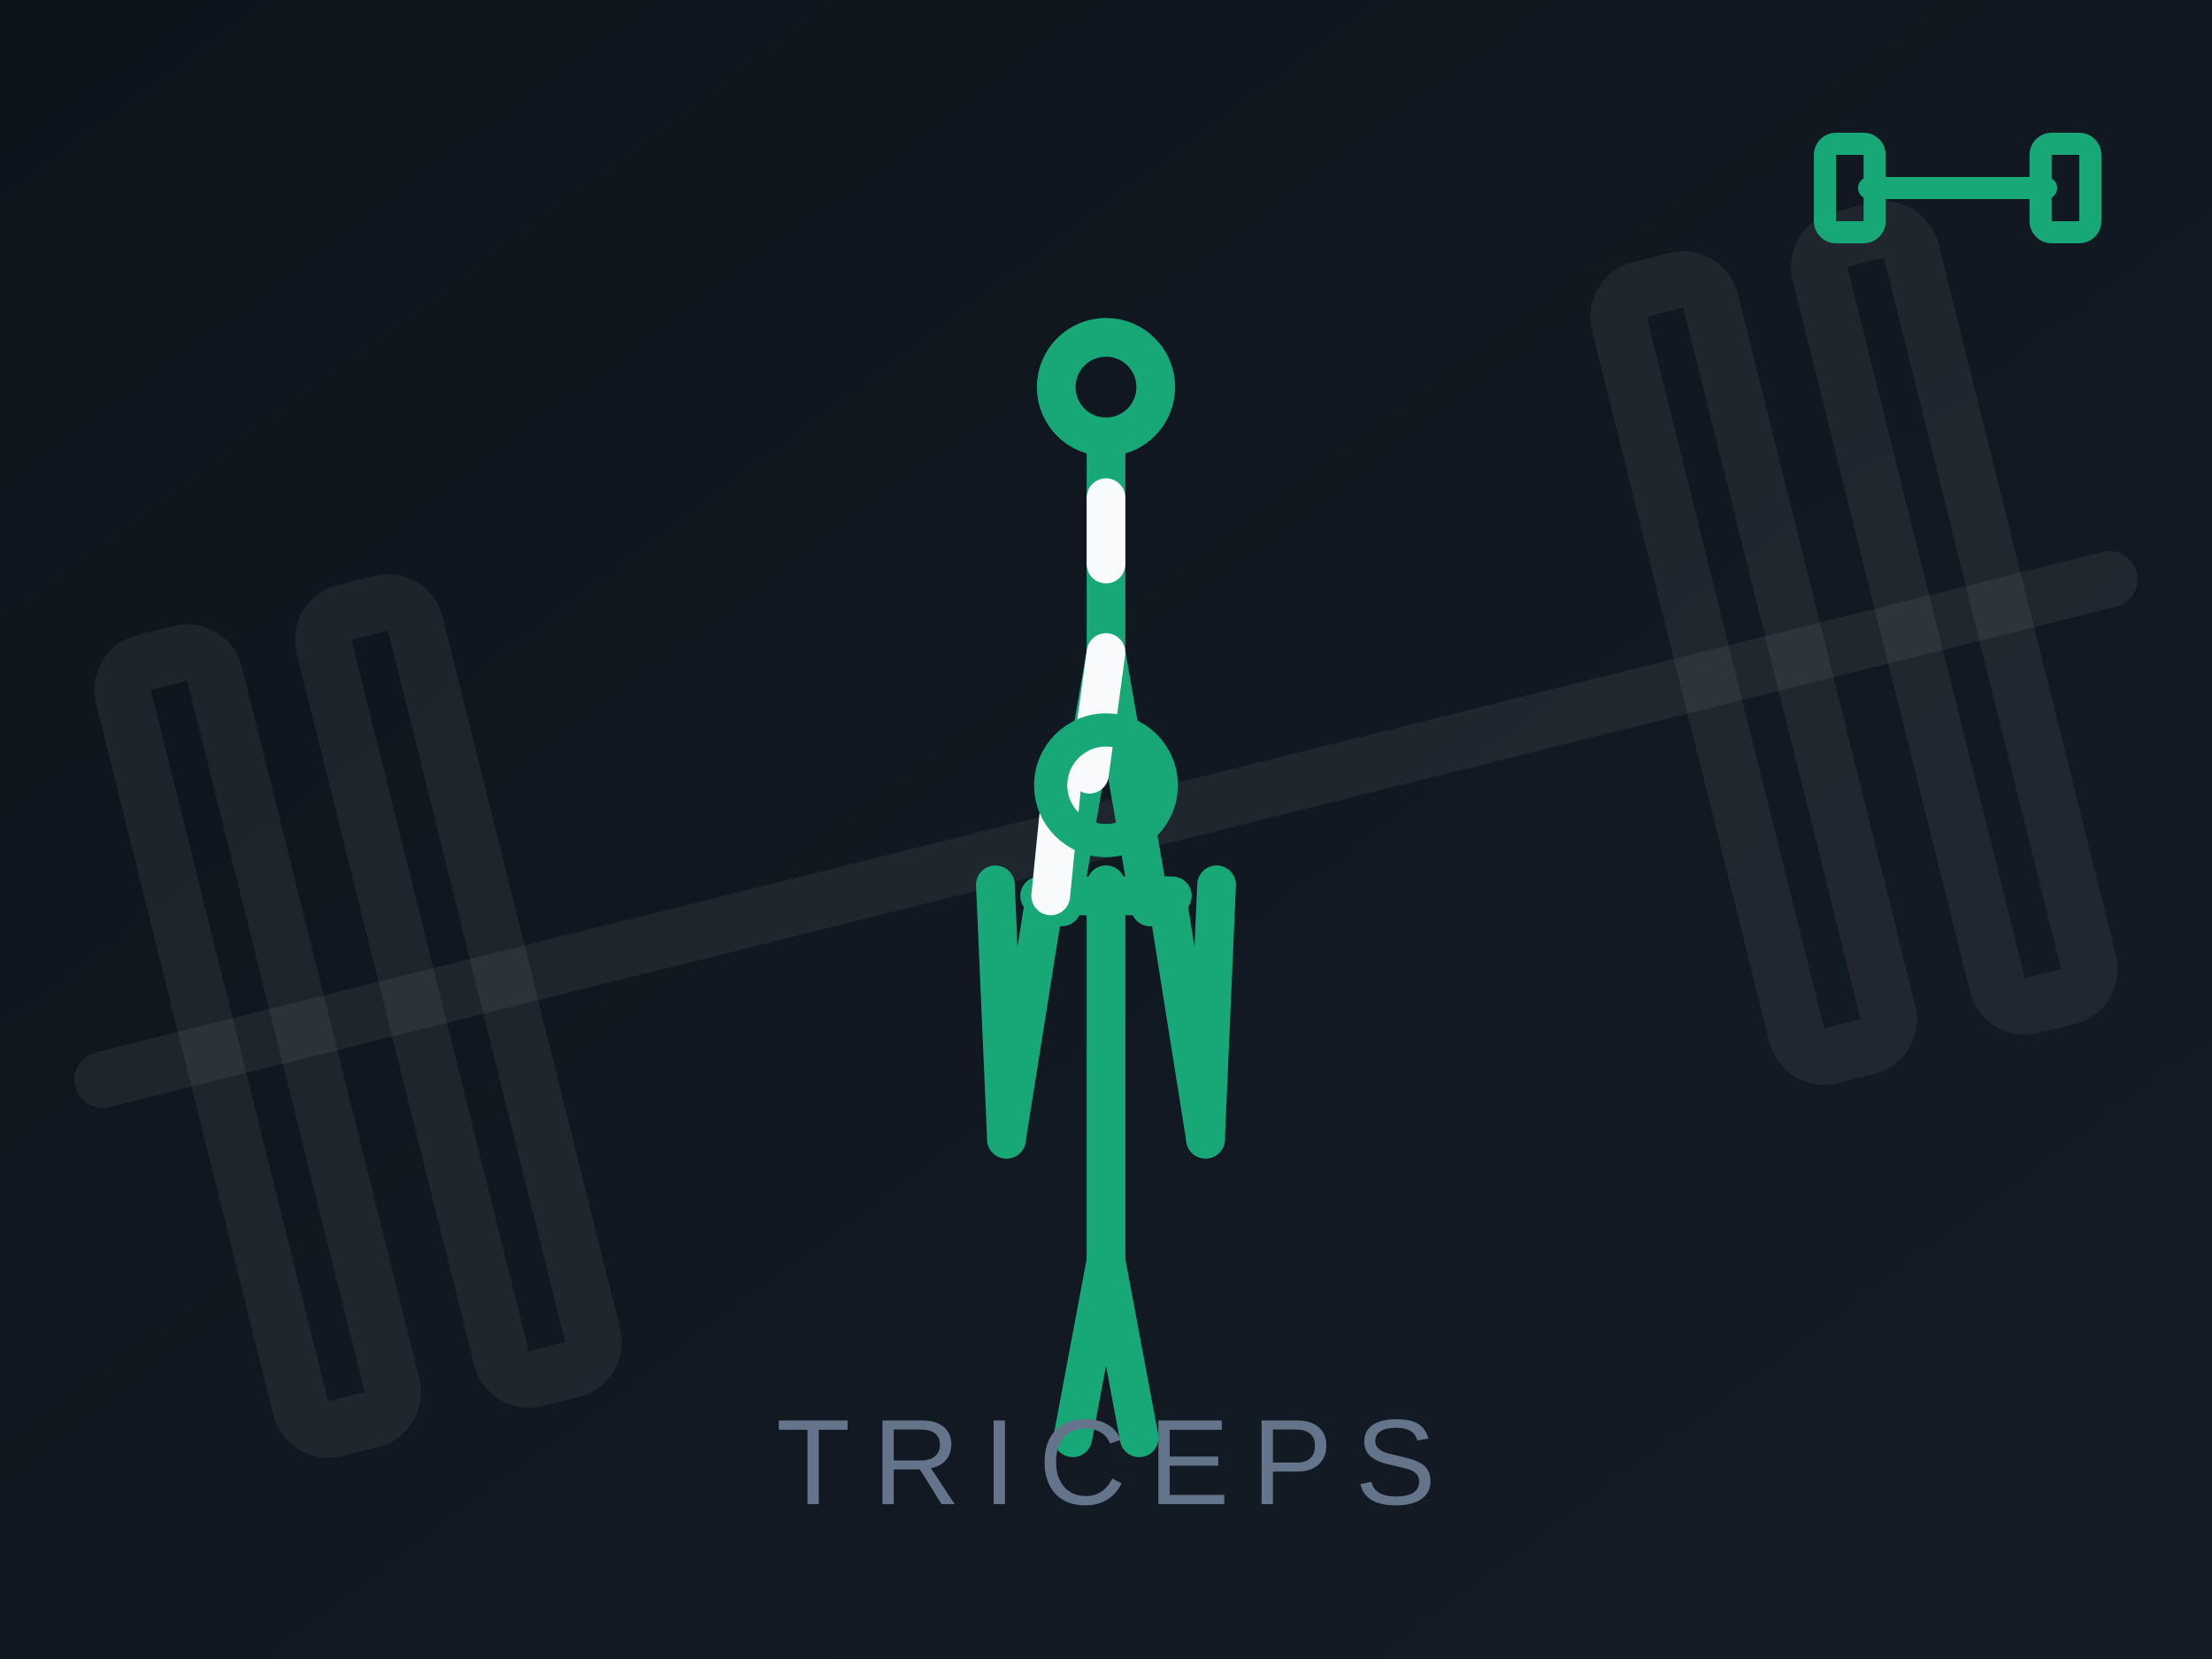
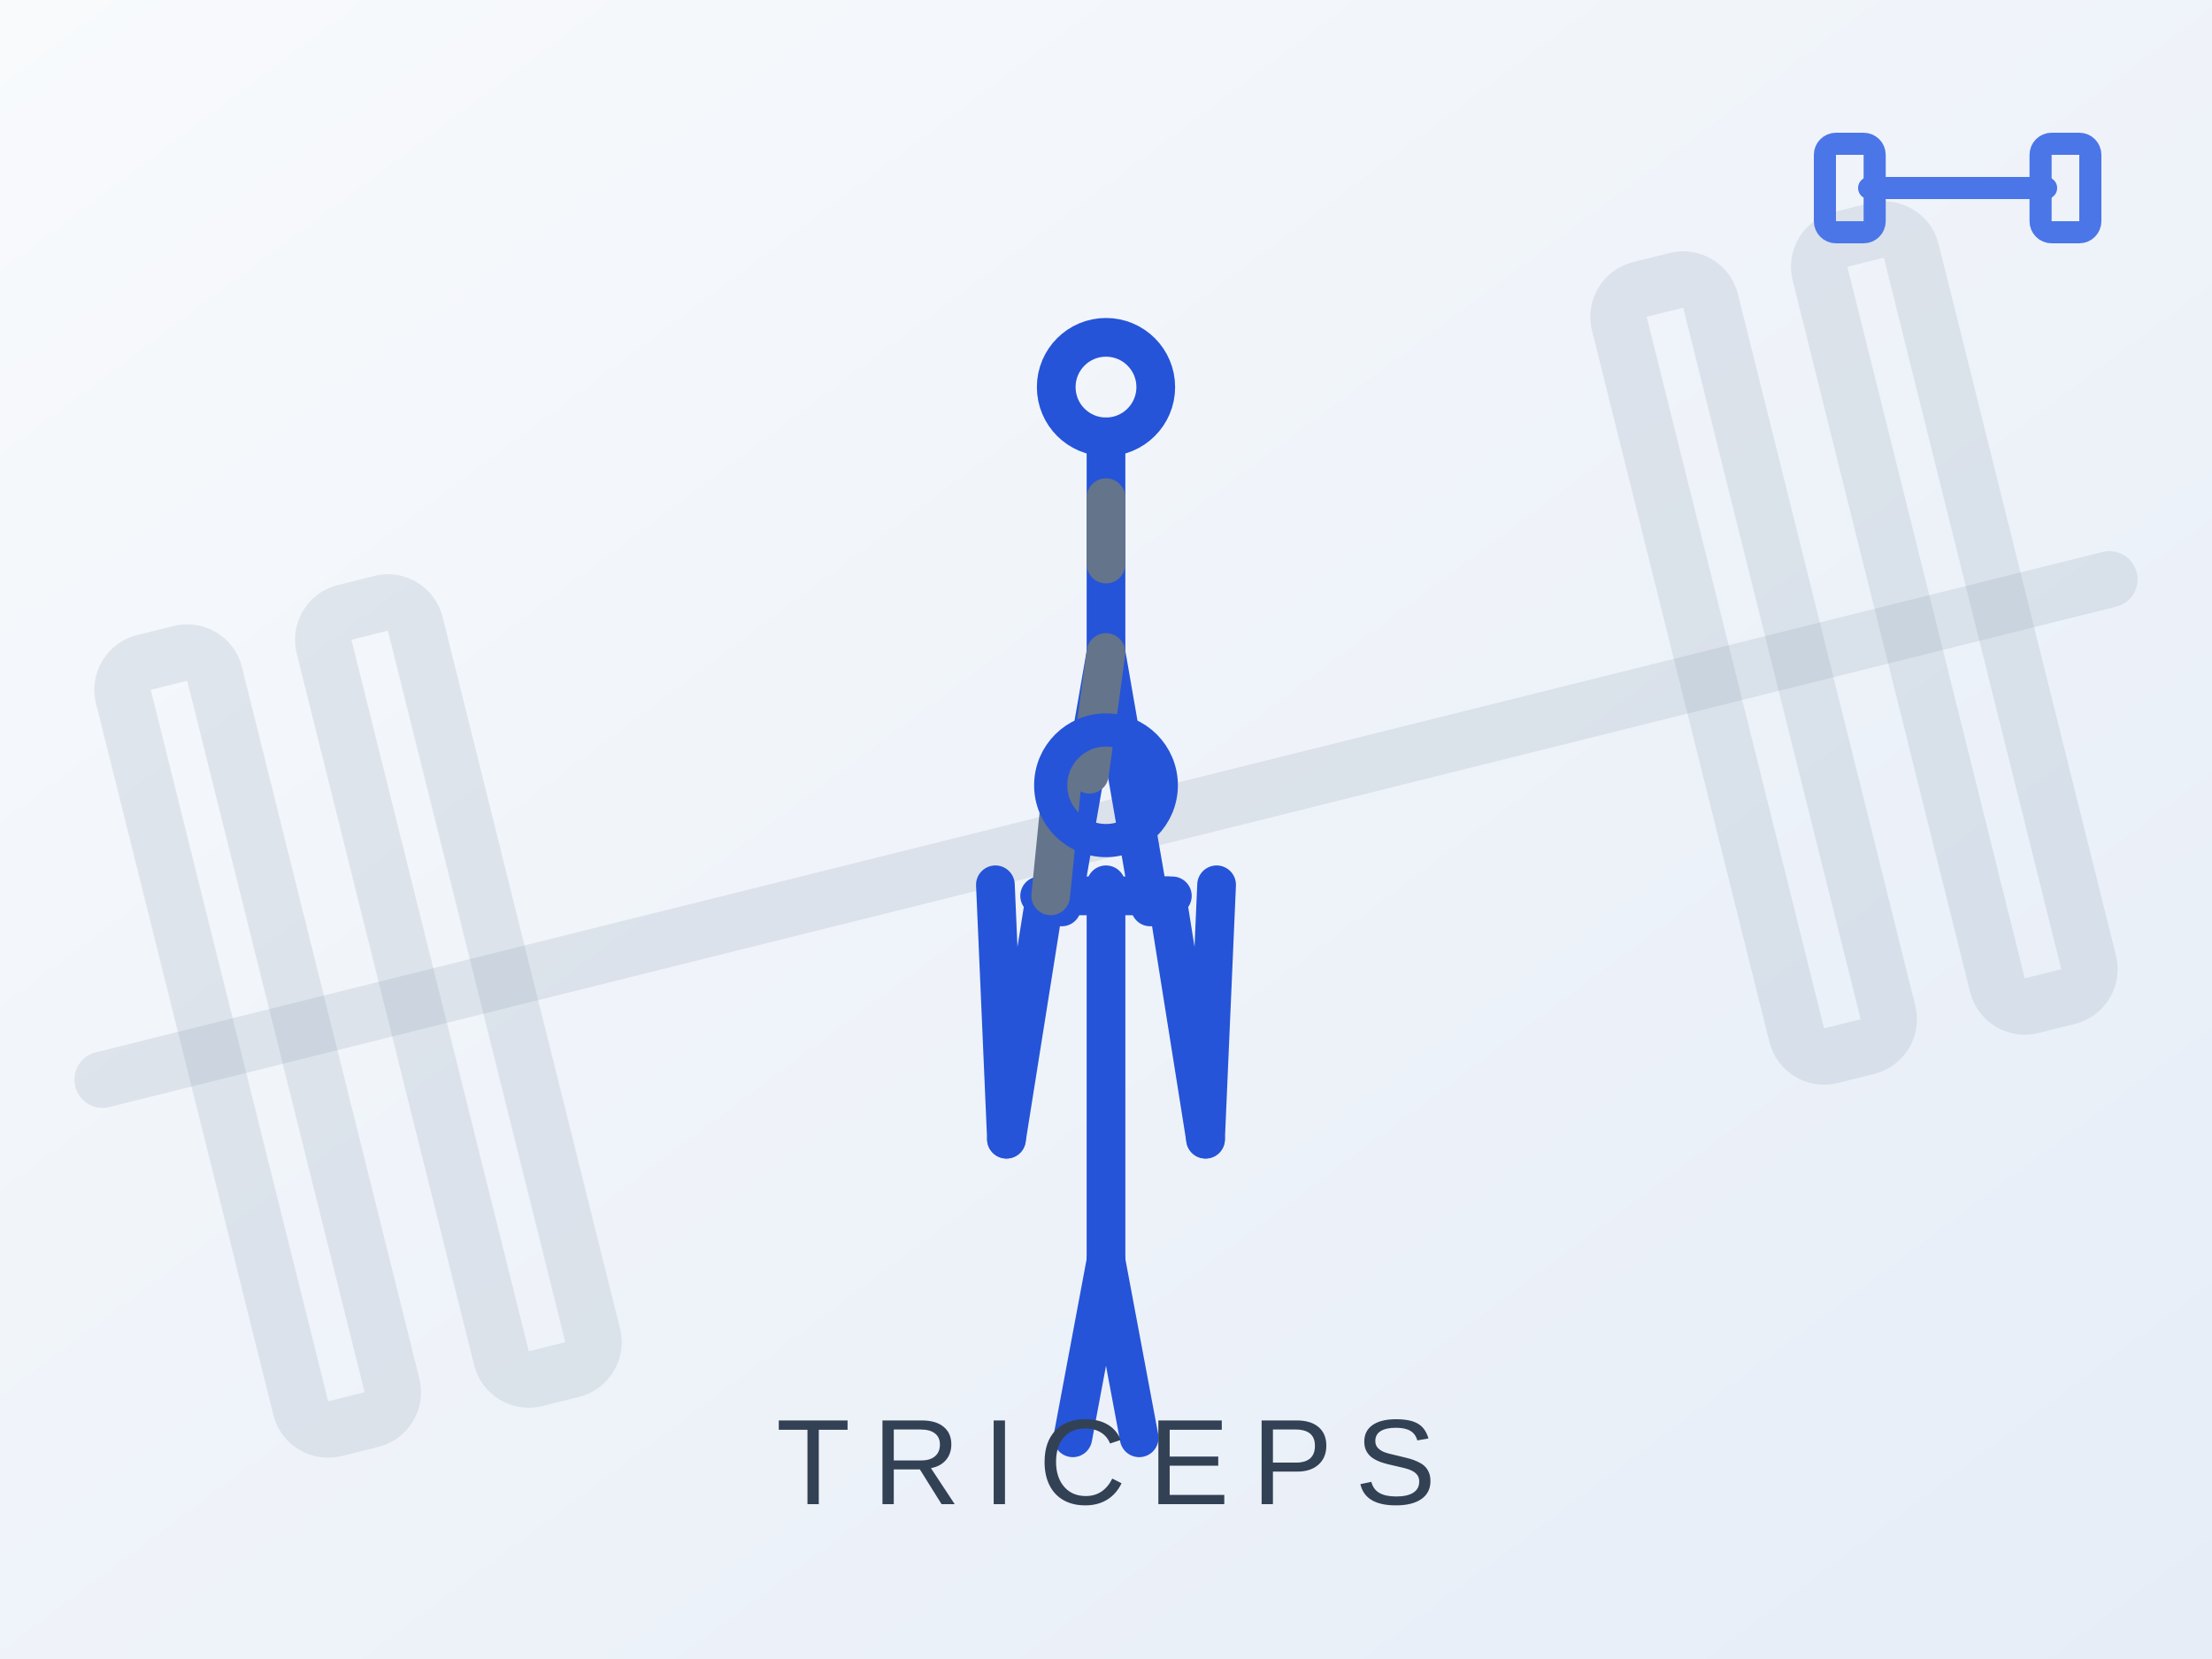
<svg xmlns="http://www.w3.org/2000/svg" viewBox="0 0 400 300" width="400" height="300">
  <defs>
    <linearGradient id="bg" x1="0" y1="0" x2="1" y2="1">
-       <stop offset="0" stop-color="#0e141c" />
-       <stop offset="1" stop-color="#141c26" />
+       <stop offset="0" stop-color="#f8fafc" />
+       <stop offset="1" stop-color="#e6edf7" />
    </linearGradient>
  </defs>
  <rect width="400" height="300" fill="url(#bg)" />
-   <g stroke="#ffffff" stroke-opacity="0.06" stroke-width="6" stroke-linecap="round" stroke-linejoin="round" fill="none" transform="translate(200,150) rotate(-14) scale(1.7)">
+   <g stroke="#94a3b8" stroke-opacity="0.22" stroke-width="6" stroke-linecap="round" stroke-linejoin="round" fill="none" transform="translate(200,150) rotate(-14) scale(1.7)">
    <line x1="-110" y1="0" x2="110" y2="0" />
    <rect x="-98" y="-42" width="10" height="84" rx="3" />
    <rect x="-76" y="-42" width="10" height="84" rx="3" />
    <rect x="66" y="-42" width="10" height="84" rx="3" />
    <rect x="88" y="-42" width="10" height="84" rx="3" />
  </g>
-   <g stroke="#18A878" stroke-width="4" fill="none" stroke-linecap="round" stroke-linejoin="round">
+   <g stroke="#4b76e8" stroke-width="4" fill="none" stroke-linecap="round" stroke-linejoin="round">
    <line x1="338" y1="34" x2="370" y2="34" />
    <rect x="330" y="26" width="9" height="16" rx="2" />
    <rect x="369" y="26" width="9" height="16" rx="2" />
  </g>
  <g fill="none" stroke-linecap="round" stroke-linejoin="round">
-     <g stroke="#18A878" stroke-width="7">
+     <g stroke="#2554d8" stroke-width="7">
      <circle cx="200" cy="70" r="9" />
      <line x1="200" y1="79" x2="200" y2="118" />
      <line x1="200" y1="118" x2="192" y2="164" />
      <line x1="200" y1="118" x2="208" y2="164" />
      <line x1="180" y1="160" x2="182" y2="206" />
      <line x1="220" y1="160" x2="218" y2="206" />
      <line x1="182" y1="206" x2="189" y2="162" />
      <line x1="218" y1="206" x2="211" y2="162" />
      <line x1="188" y1="162" x2="212" y2="162" />
      <line x1="200" y1="160" x2="200" y2="228" />
      <line x1="200" y1="228" x2="194" y2="260" />
      <line x1="200" y1="228" x2="206" y2="260" />
    </g>
-     <g stroke="#f8fafc" stroke-width="7">
+     <g stroke="#64748b" stroke-width="7">
      <line x1="200" y1="90" x2="200" y2="102" />
      <line x1="200" y1="118" x2="197" y2="140" />
      <line x1="192" y1="142" x2="190" y2="162" />
    </g>
-     <circle cx="200" cy="142" r="10" stroke="#18A878" stroke-width="6" />
+     <circle cx="200" cy="142" r="10" stroke="#2554d8" stroke-width="6" />
  </g>
-   <text x="200" y="272" text-anchor="middle" font-family="Arial, Helvetica, sans-serif" font-size="22" letter-spacing="4" fill="#64748b">TRICEPS</text>
+   <text x="200" y="272" text-anchor="middle" font-family="Arial, Helvetica, sans-serif" font-size="22" letter-spacing="4" fill="#334155">TRICEPS</text>
</svg>
